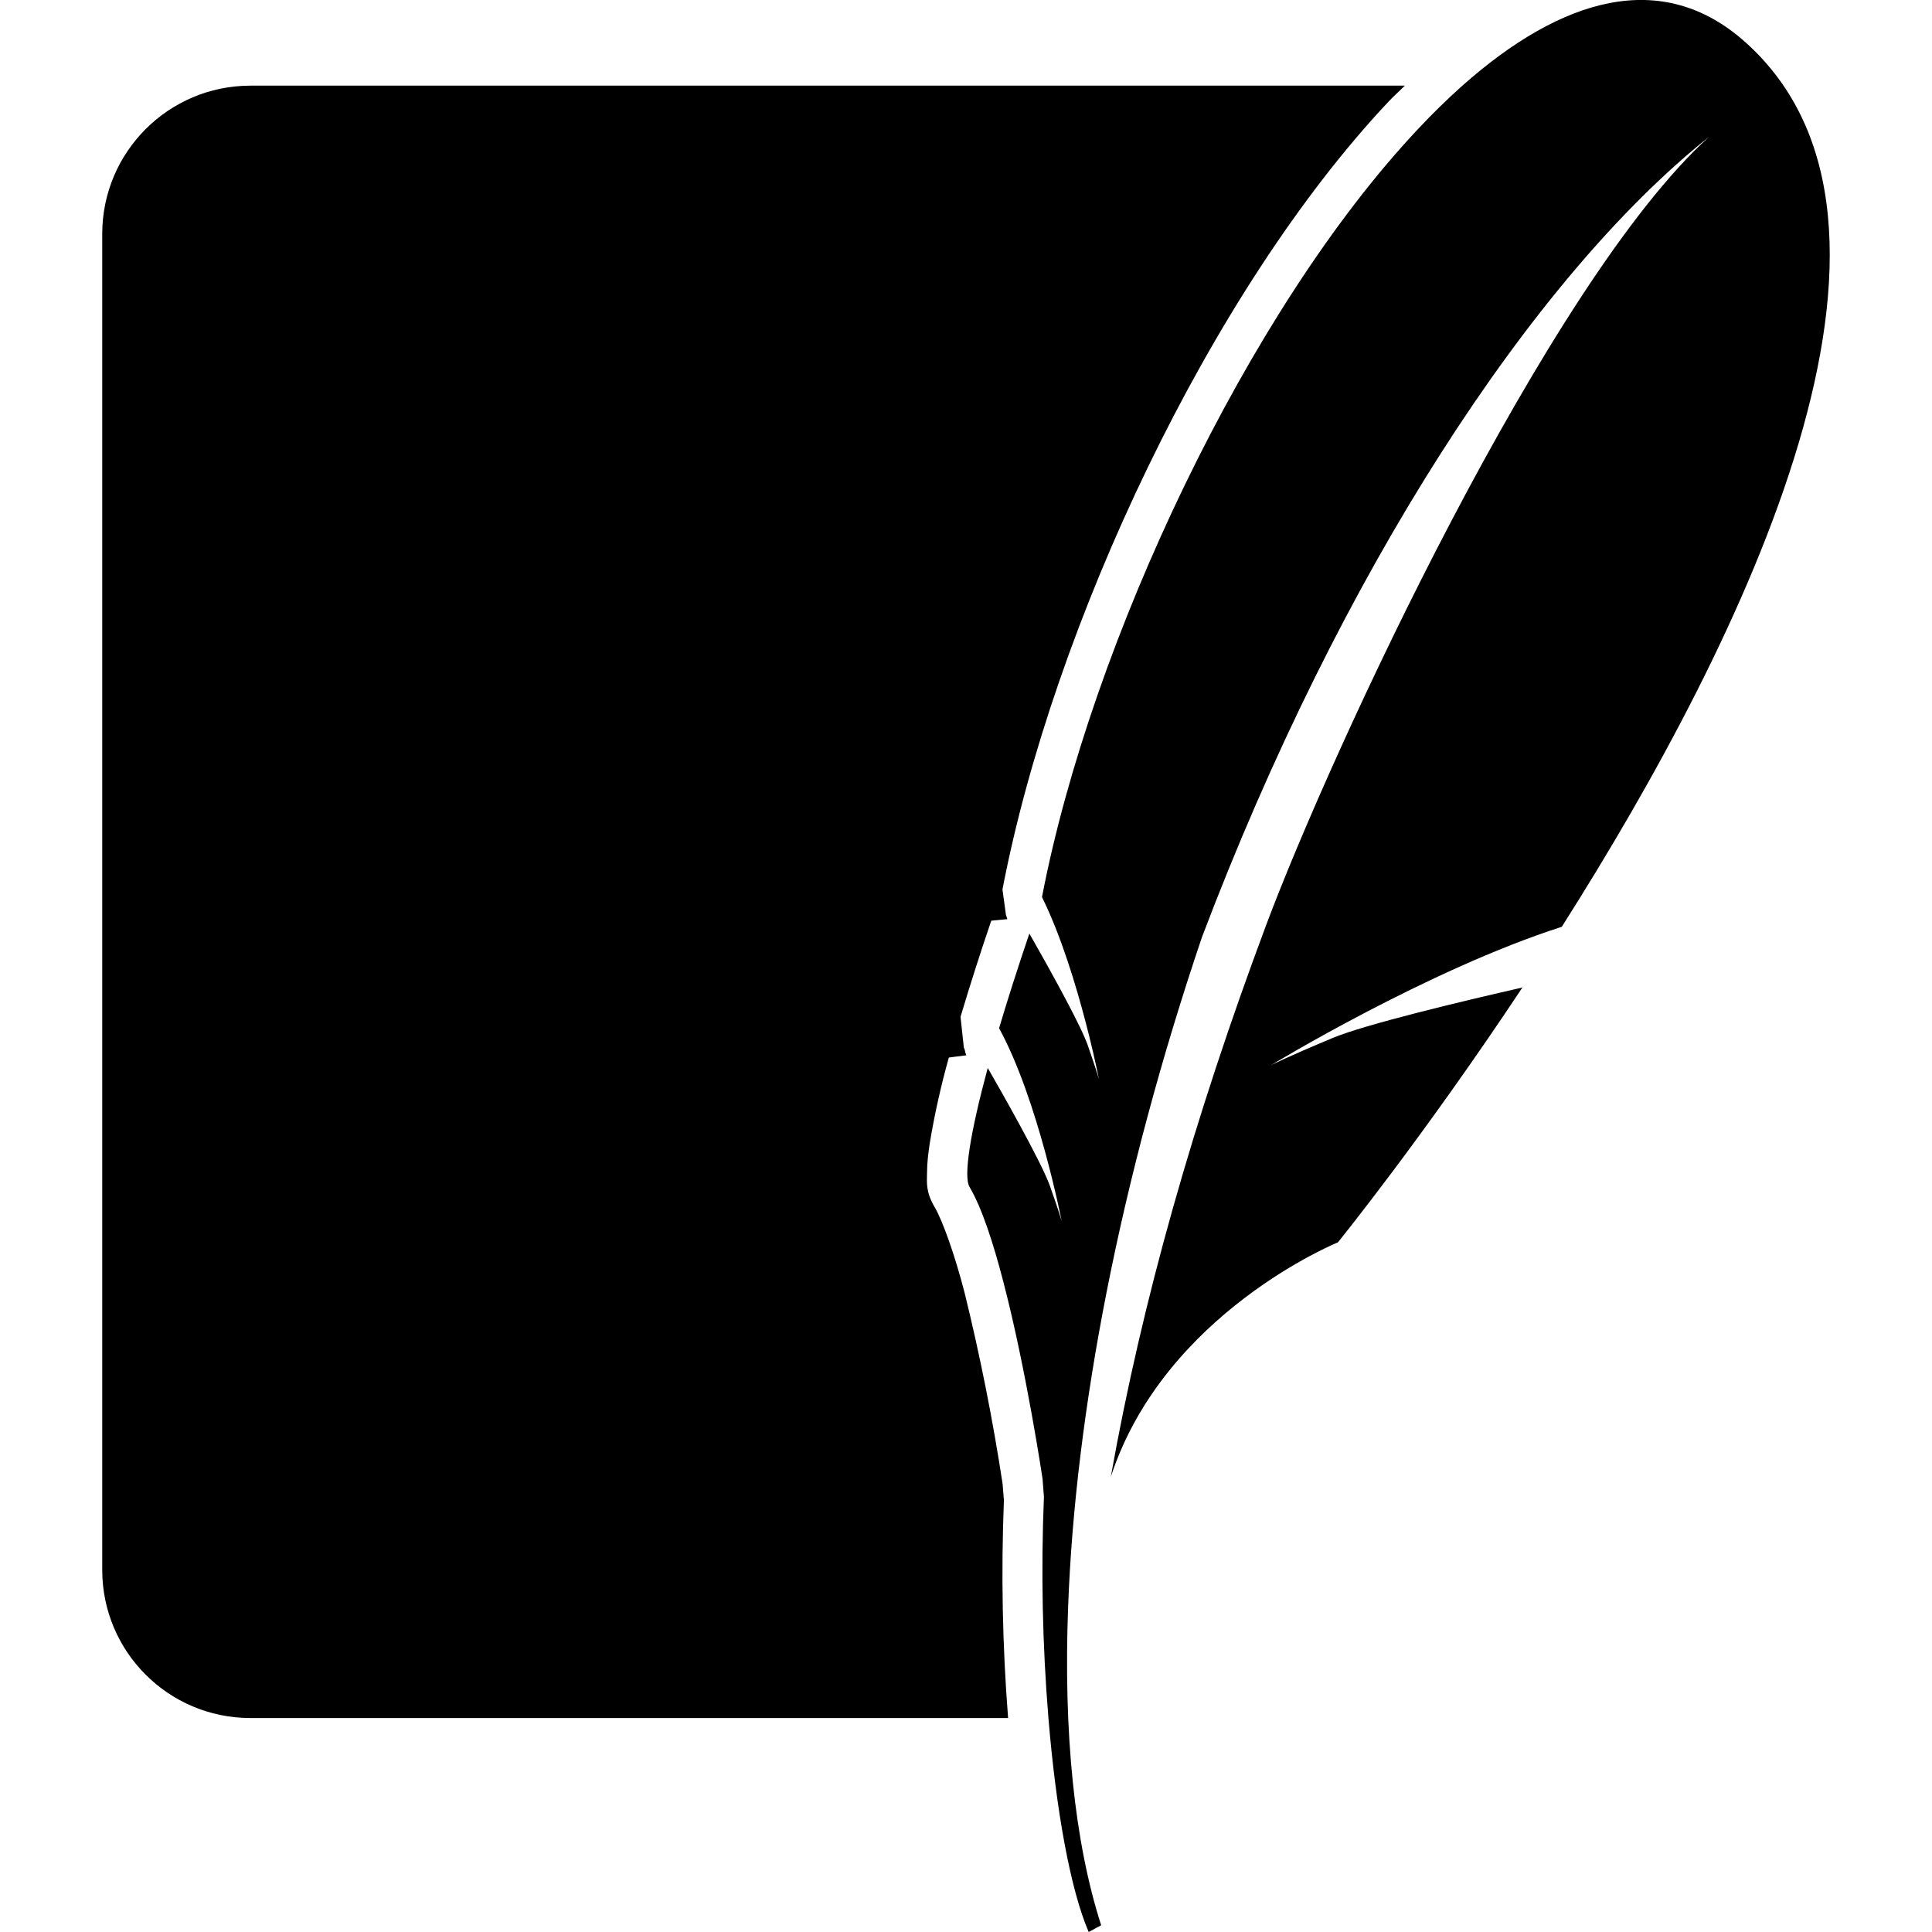
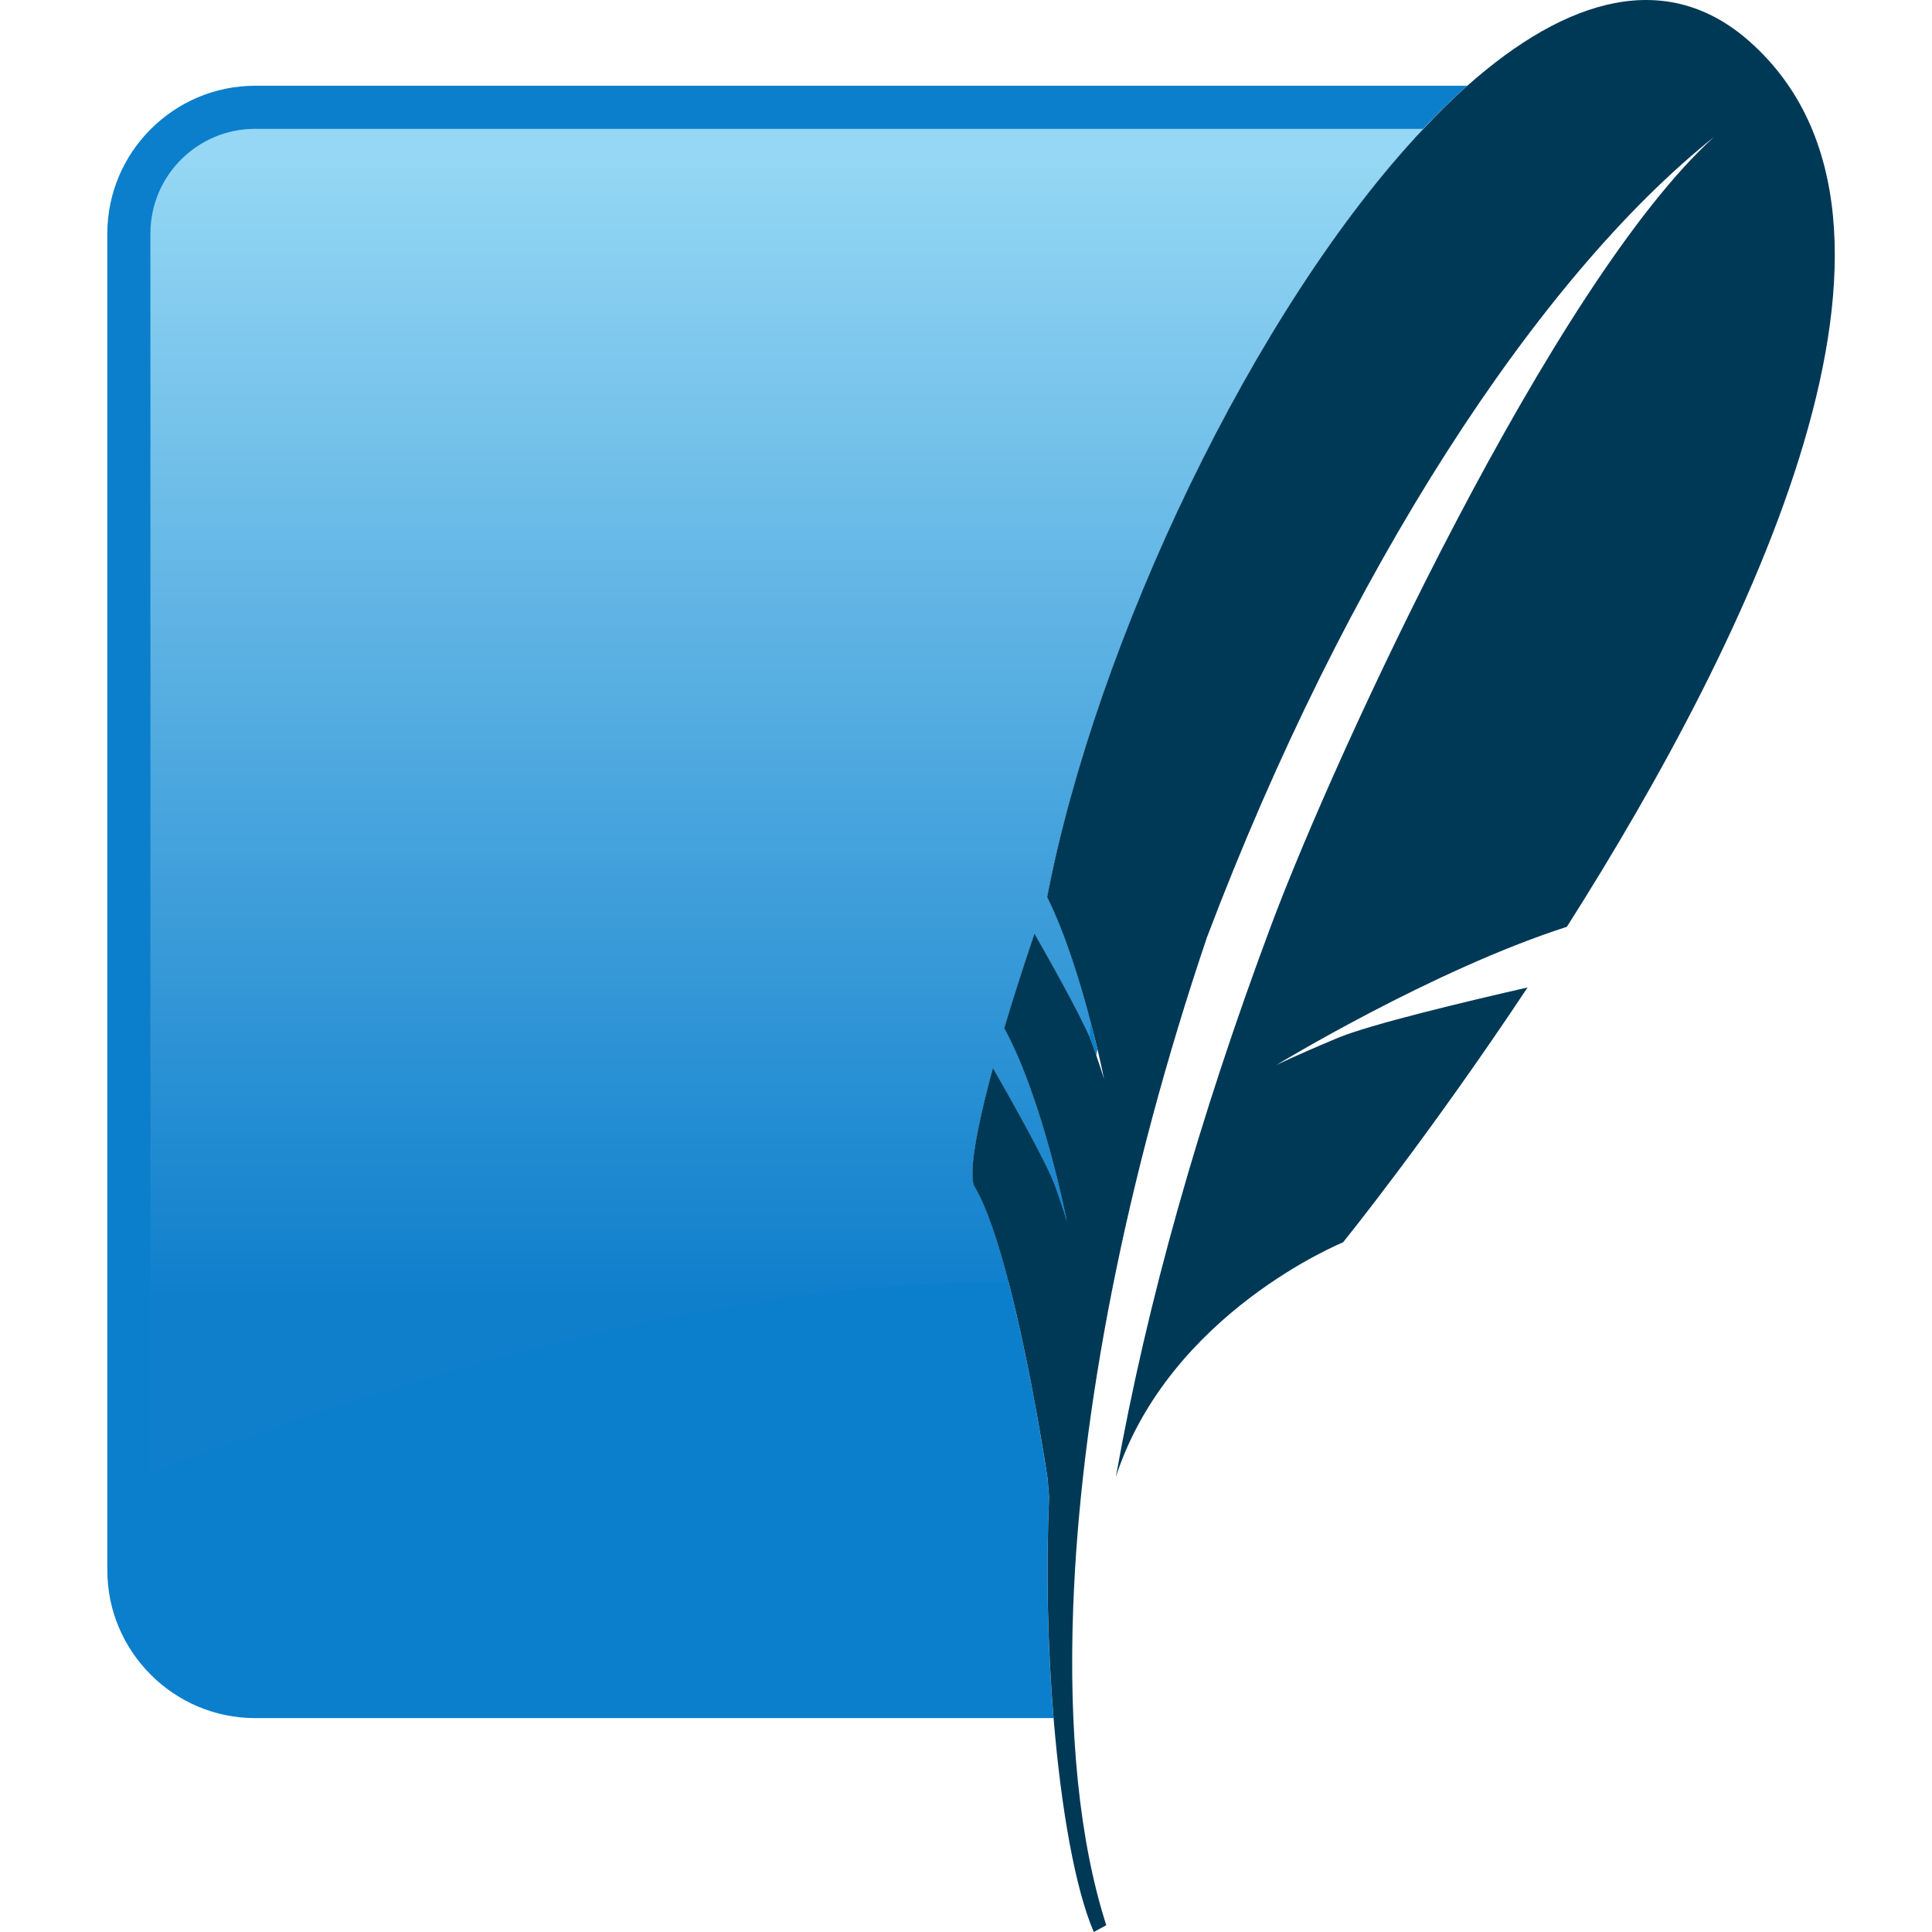
- <svg xmlns="http://www.w3.org/2000/svg" role="img" viewBox="0 0 24 24">
-   <path d="M21.678.521c-1.032-.92-2.28-.55-3.513.544a8.71 8.71 0 0 0-.547.535c-2.109 2.237-4.066 6.38-4.674 9.544.237.48.422 1.093.544 1.561a13.044 13.044 0 0 1 .164.703s-.019-.071-.096-.296l-.05-.146a1.689 1.689 0 0 0-.033-.08c-.138-.32-.518-.995-.686-1.289-.143.423-.27.818-.376 1.176.484.884.778 2.4.778 2.4s-.025-.099-.147-.442c-.107-.303-.644-1.244-.772-1.464-.217.804-.304 1.346-.226 1.478.152.256.296.698.422 1.186.286 1.1.485 2.44.485 2.44l.017.224a22.41 22.41 0 0 0 .056 2.748c.095 1.146.273 2.13.5 2.657l.155-.084c-.334-1.038-.47-2.399-.41-3.967.09-2.398.642-5.29 1.661-8.304 1.723-4.55 4.113-8.201 6.3-9.945-1.993 1.8-4.692 7.63-5.5 9.788-.904 2.416-1.545 4.684-1.931 6.857.666-2.037 2.821-2.912 2.821-2.912s1.057-1.304 2.292-3.166c-.74.169-1.955.458-2.362.629-.6.251-.762.337-.762.337s1.945-1.184 3.613-1.72C21.695 7.9 24.195 2.767 21.678.521m-18.573.543A1.842 1.842 0 0 0 1.27 2.9v16.608a1.84 1.84 0 0 0 1.835 1.834h9.418a22.953 22.953 0 0 1-.052-2.707c-.006-.062-.011-.141-.016-.2a27.01 27.01 0 0 0-.473-2.378c-.121-.47-.275-.898-.369-1.057-.116-.197-.098-.31-.097-.432 0-.12.015-.245.037-.386a9.98 9.98 0 0 1 .234-1.045l.217-.028c-.017-.035-.014-.065-.031-.097l-.041-.381a32.8 32.8 0 0 1 .382-1.194l.2-.019c-.008-.016-.01-.038-.018-.053l-.043-.316c.63-3.28 2.587-7.443 4.8-9.791.066-.069.133-.128.198-.194Z" />
+ <svg xmlns="http://www.w3.org/2000/svg" viewBox="0 0 128 128">
+   <defs>
+     <linearGradient id="sqlite-original-a" x1="-15.615" x2="-6.741" y1="-9.108" y2="-9.108" gradientTransform="rotate(90 -90.486 64.634) scale(9.2712)" gradientUnits="userSpaceOnUse">
+       <stop stop-color="#95d7f4" offset="0" />
+       <stop stop-color="#0f7fcc" offset=".92" />
+       <stop stop-color="#0f7fcc" offset="1" />
+     </linearGradient>
+   </defs>
+   <path d="M69.5 99.176c-.059-.73-.094-1.2-.094-1.2S67.2 83.087 64.57 78.642c-.414-.707.043-3.594 1.207-7.88.68 1.169 3.54 6.192 4.118 7.81.648 1.824.78 2.347.78 2.347s-1.57-8.082-4.144-12.797a162.286 162.286 0 012.004-6.265c.973 1.71 3.313 5.859 3.828 7.3.102.293.192.543.27.774.023-.137.05-.274.074-.414-.59-2.504-1.75-6.86-3.336-10.082 3.52-18.328 15.531-42.824 27.84-53.754H16.9c-5.387 0-9.789 4.406-9.789 9.789v88.57c0 5.383 4.406 9.789 9.79 9.789h52.897a118.657 118.657 0 01-.297-14.652" fill="#0b7fcc" />
+   <path d="M65.777 70.762c.68 1.168 3.54 6.188 4.117 7.809.649 1.824.781 2.347.781 2.347s-1.57-8.082-4.144-12.797a164.535 164.535 0 012.004-6.27c.887 1.567 2.922 5.169 3.652 6.872l.082-.961c-.648-2.496-1.633-5.766-2.898-8.328 3.242-16.871 13.68-38.97 24.926-50.898H16.899a6.94 6.94 0 00-6.934 6.933v82.11c17.527-6.731 38.664-12.88 56.855-12.614-.672-2.605-1.441-4.96-2.25-6.324-.414-.707.043-3.597 1.207-7.879" fill="url(#sqlite-original-a)" />
+   <path d="M115.95 2.781c-5.5-4.906-12.164-2.933-18.734 2.899a44.347 44.347 0 00-2.914 2.859c-11.25 11.926-21.684 34.023-24.926 50.895 1.262 2.563 2.25 5.832 2.894 8.328.168.64.32 1.242.442 1.754.285 1.207.437 1.996.437 1.996s-.101-.383-.515-1.582c-.078-.23-.168-.484-.27-.773-.043-.125-.105-.274-.172-.434-.734-1.703-2.765-5.305-3.656-6.867-.762 2.25-1.437 4.36-2.004 6.265 2.578 4.715 4.149 12.797 4.149 12.797s-.137-.523-.782-2.347c-.578-1.621-3.441-6.64-4.117-7.809-1.164 4.281-1.625 7.172-1.207 7.88.809 1.362 1.574 3.722 2.25 6.323 1.524 5.867 2.586 13.012 2.586 13.012s.031.469.094 1.2a118.653 118.653 0 00.297 14.651c.504 6.11 1.453 11.363 2.664 14.172l.828-.449c-1.781-5.535-2.504-12.793-2.188-21.156.48-12.793 3.422-28.215 8.856-44.289 9.191-24.27 21.938-43.738 33.602-53.035-10.633 9.602-25.023 40.684-29.332 52.195-4.82 12.891-8.238 24.984-10.301 36.574 3.55-10.863 15.047-15.53 15.047-15.53s5.637-6.958 12.227-16.888c-3.95.903-10.43 2.442-12.598 3.352-3.2 1.344-4.067 1.8-4.067 1.8s10.371-6.312 19.27-9.171c12.234-19.27 25.562-46.648 12.141-58.621" fill="#003956" />
</svg>
